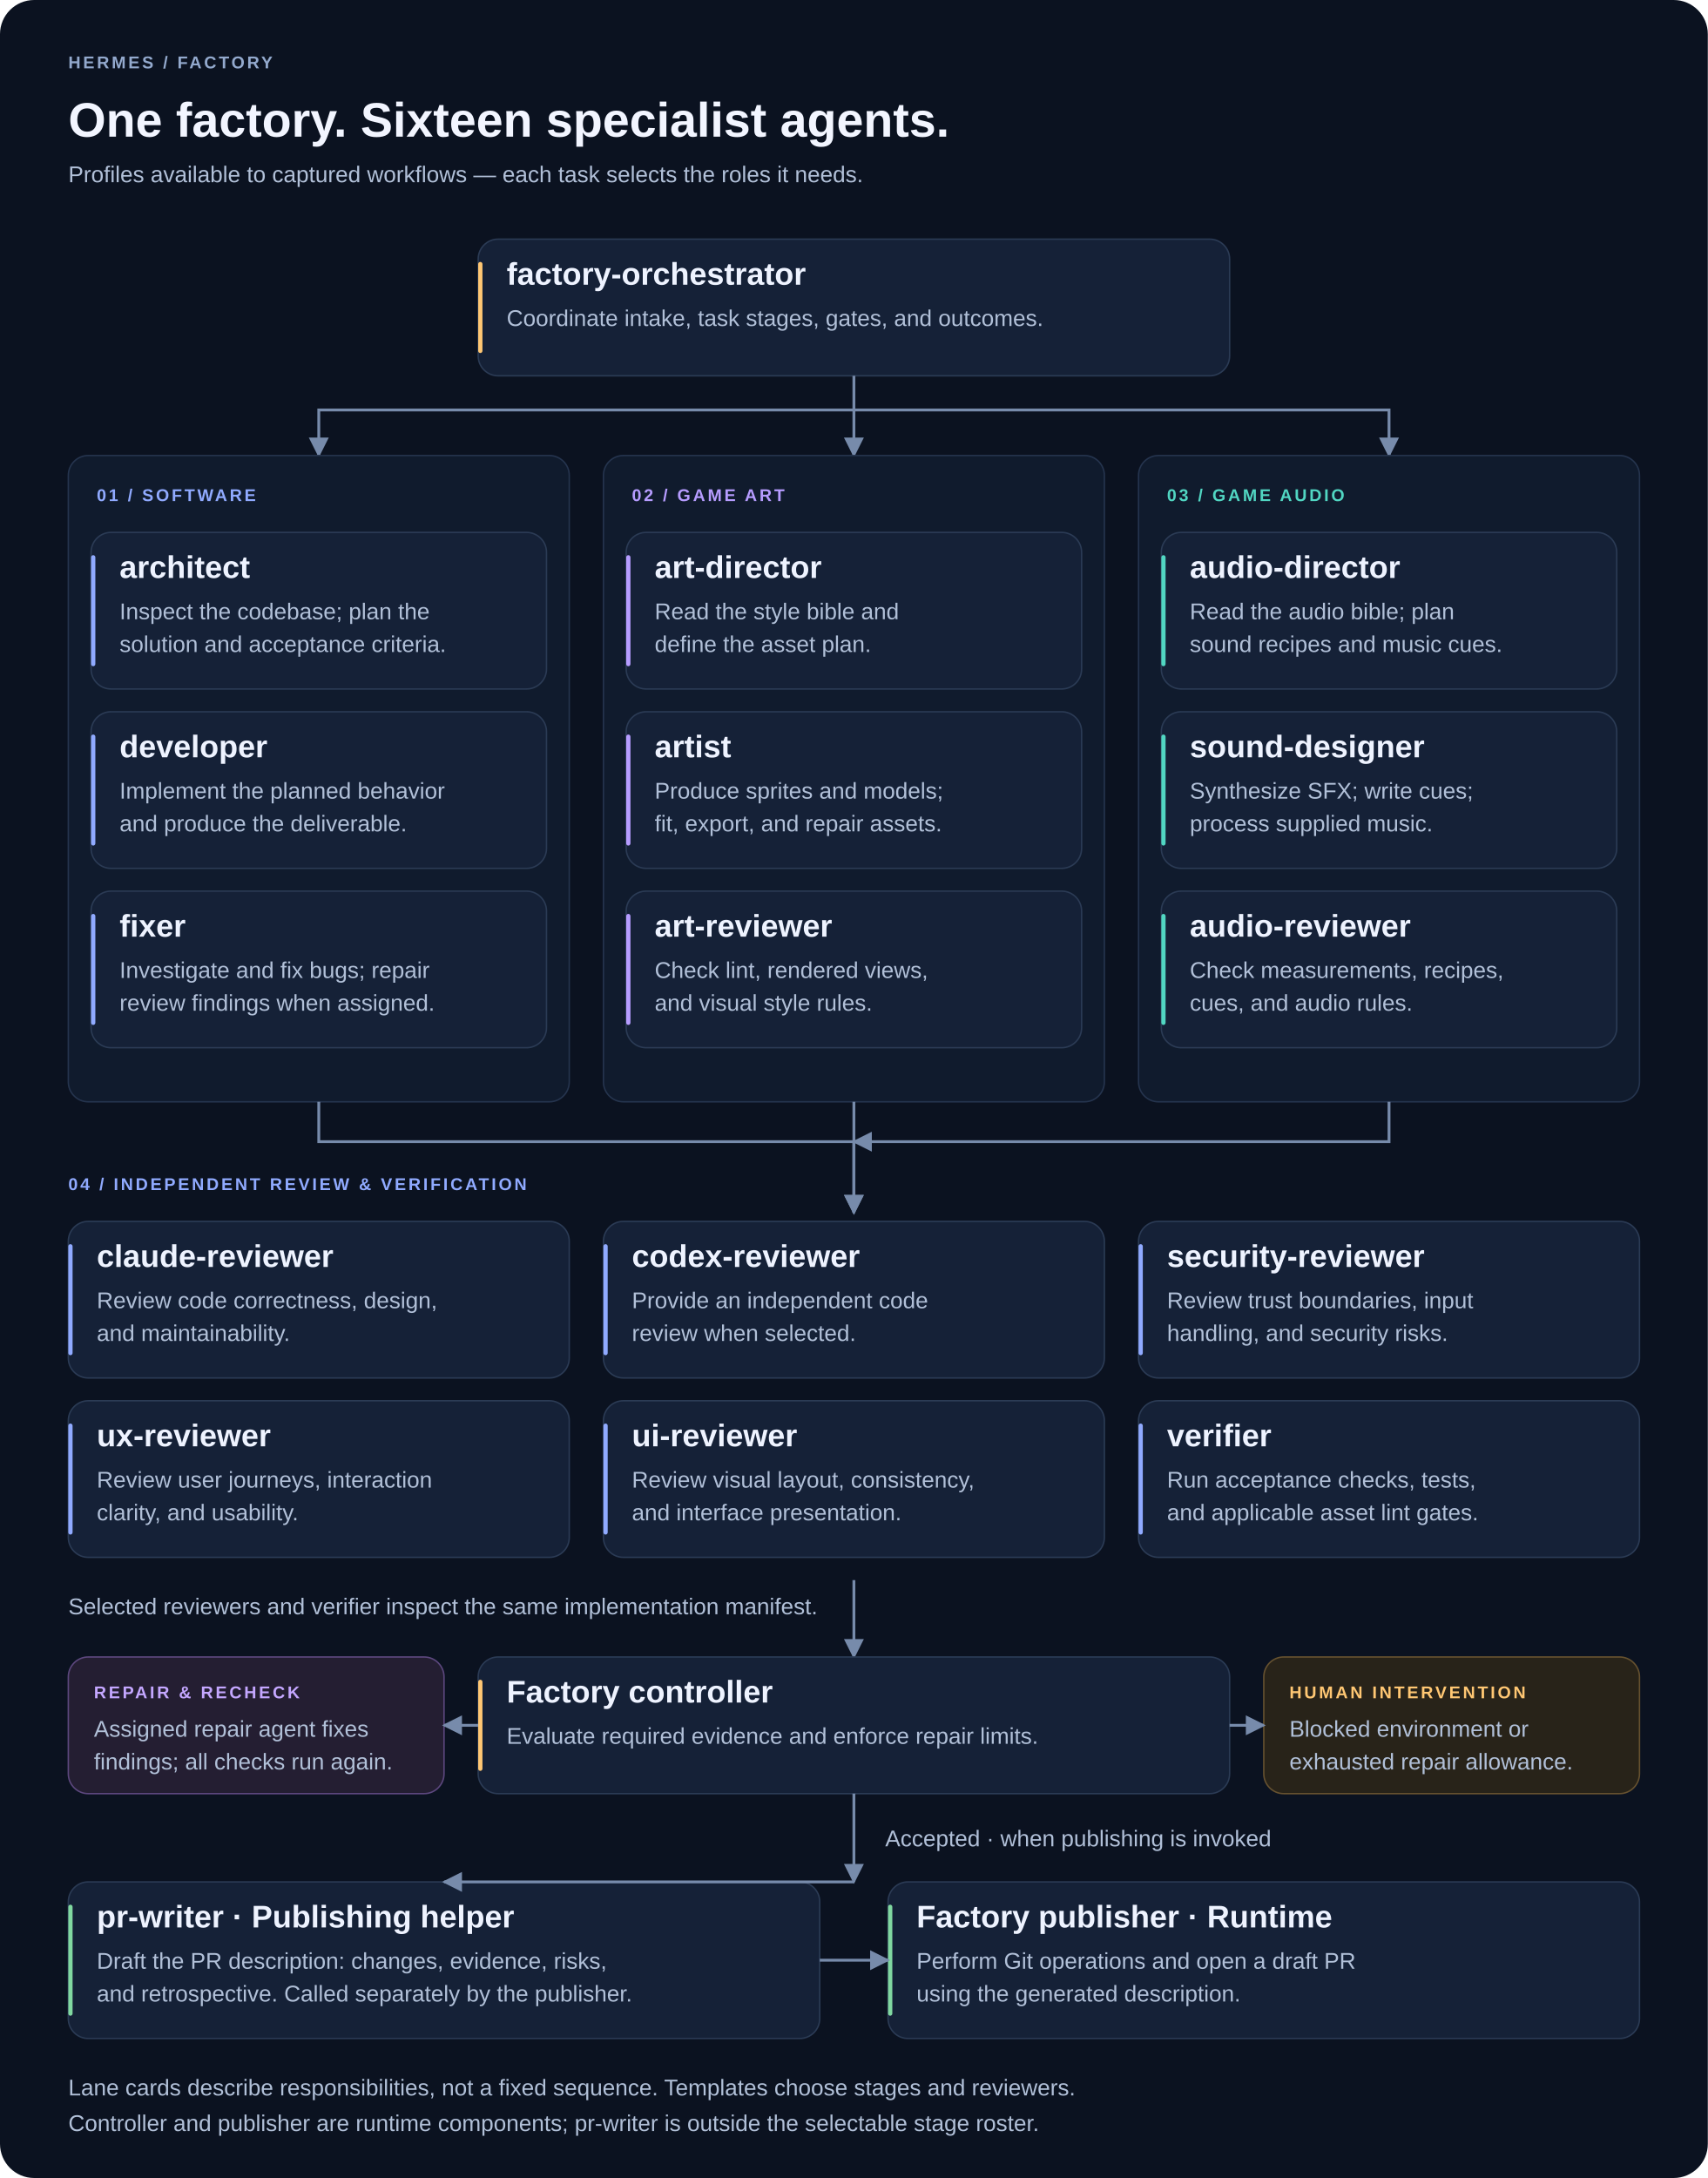
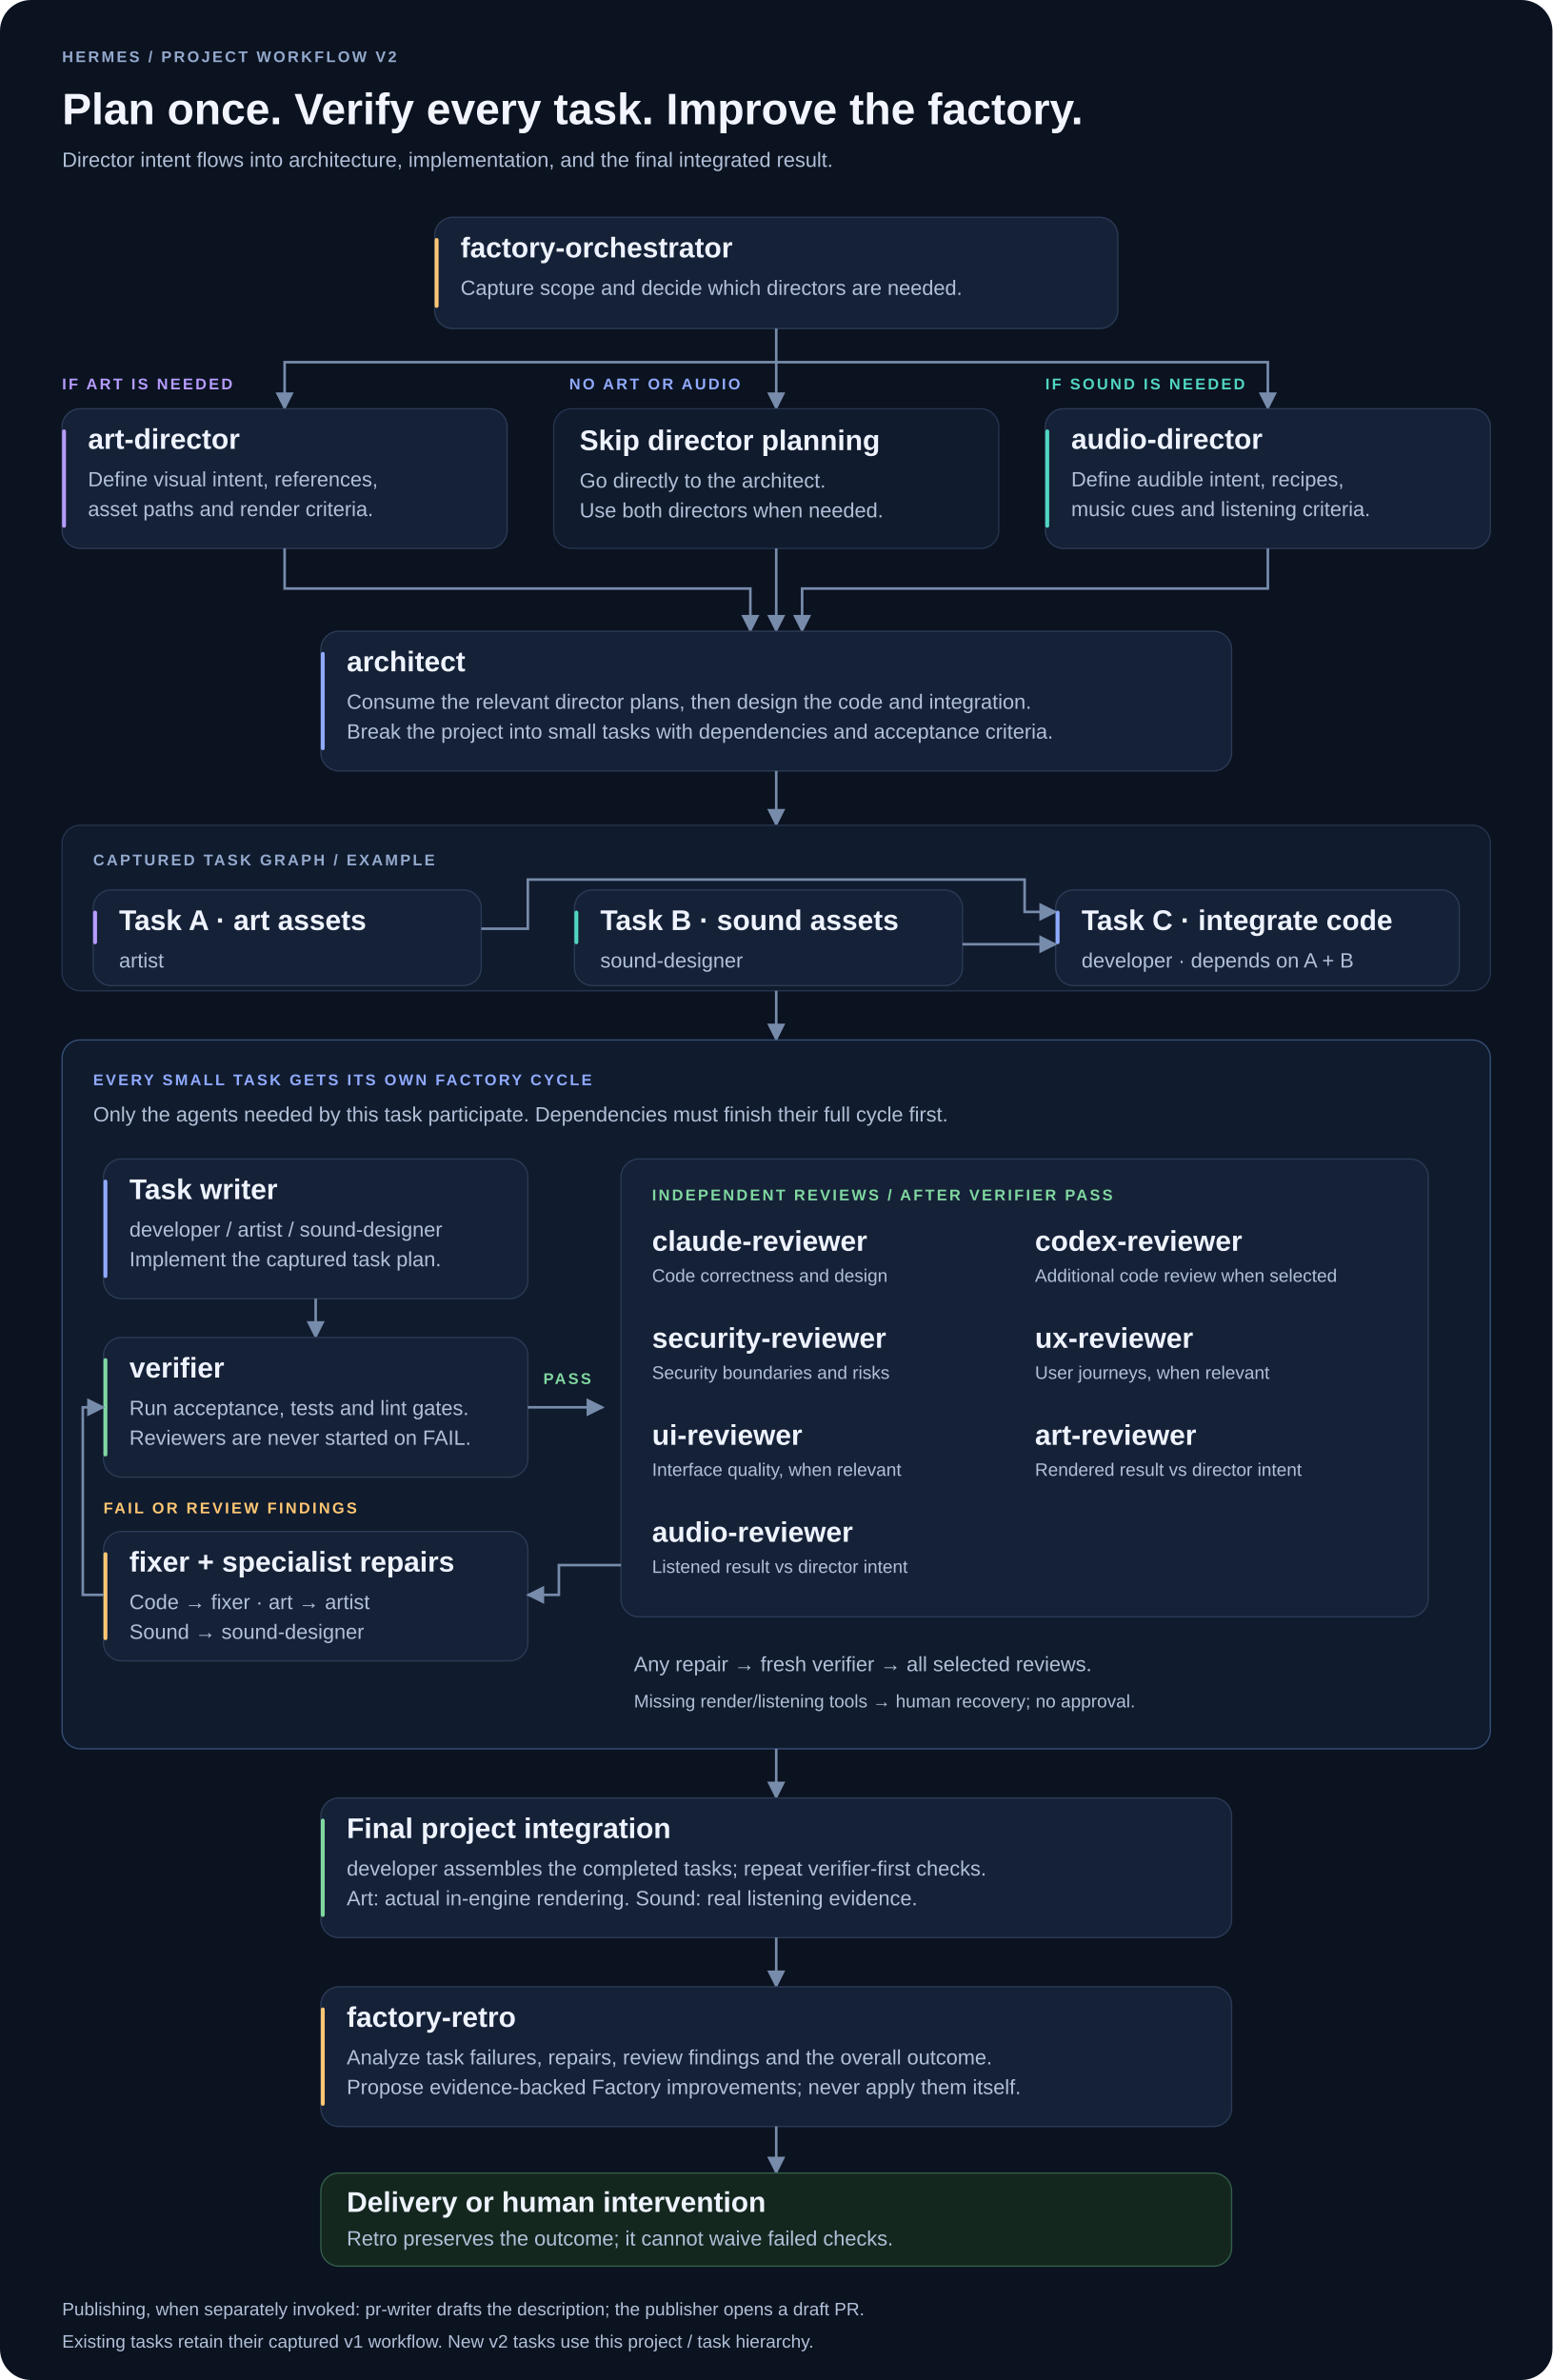
- <svg xmlns="http://www.w3.org/2000/svg" width="1200" height="1530" viewBox="0 0 1200 1530" role="img" aria-labelledby="title desc">
+ <svg xmlns="http://www.w3.org/2000/svg" width="1200" height="1840" viewBox="0 0 1200 1840" role="img" aria-labelledby="title desc">
  <defs>
    <marker id="a" viewBox="0 0 10 10" refX="9" refY="5" markerWidth="7" markerHeight="7" orient="auto">
      <path d="M0 0L10 5L0 10" fill="#778bab" />
    </marker>
  </defs>
-   <style>text{font-family:-apple-system,BlinkMacSystemFont,'Segoe UI',Arial,sans-serif}.title{fill:#f2f5ff;font-size:34px;font-weight:700}.name{fill:#eef3ff;font-size:22px;font-weight:650}.body{fill:#b1c0d8;font-size:16px}.label{font-size:12px;font-weight:700;letter-spacing:1.7px}.line{fill:none;stroke:#778bab;stroke-width:2;marker-end:url(#a)}</style>
-   <rect width="1200" height="1530" rx="24" fill="#0b1220" />
-   <text x="48" y="48" class="label" fill="#93a9cd">HERMES / FACTORY</text>
-   <text x="48" y="96" class="title">One factory. Sixteen specialist agents.</text>
-   <text x="48" y="128" class="body">Profiles available to captured workflows — each task selects the roles it needs.</text>
-   <rect x="336" y="168" width="528" height="96" rx="14" fill="#152137" stroke="#2b3b55" />
-   <rect x="336" y="184" width="3" height="64" rx="1.5" fill="#ffc773" />
-   <text x="356" y="200" class="name">factory-orchestrator</text>
-   <text x="356" y="229" class="body">Coordinate intake, task stages, gates, and outcomes.</text>
-   <path d="M600 264 V288 H224 V320" class="line" />
-   <path d="M600 288 V320" class="line" />
-   <path d="M600 288 H976 V320" class="line" />
-   <rect x="48" y="320" width="352" height="454" rx="14" fill="#101b2d" stroke="#25344e" />
-   <text x="68" y="352" class="label" fill="#90aaff">01 / SOFTWARE</text>
-   <rect x="64" y="374" width="320" height="110" rx="14" fill="#152137" stroke="#2b3b55" />
-   <rect x="64" y="390" width="3" height="78" rx="1.5" fill="#90aaff" />
-   <text x="84" y="406" class="name">architect</text>
-   <text x="84" y="435" class="body">Inspect the codebase; plan the</text>
-   <text x="84" y="458" class="body">solution and acceptance criteria.</text>
-   <rect x="64" y="500" width="320" height="110" rx="14" fill="#152137" stroke="#2b3b55" />
-   <rect x="64" y="516" width="3" height="78" rx="1.5" fill="#90aaff" />
-   <text x="84" y="532" class="name">developer</text>
-   <text x="84" y="561" class="body">Implement the planned behavior</text>
-   <text x="84" y="584" class="body">and produce the deliverable.</text>
-   <rect x="64" y="626" width="320" height="110" rx="14" fill="#152137" stroke="#2b3b55" />
-   <rect x="64" y="642" width="3" height="78" rx="1.5" fill="#90aaff" />
-   <text x="84" y="658" class="name">fixer</text>
-   <text x="84" y="687" class="body">Investigate and fix bugs; repair</text>
-   <text x="84" y="710" class="body">review findings when assigned.</text>
-   <rect x="424" y="320" width="352" height="454" rx="14" fill="#101b2d" stroke="#25344e" />
-   <text x="444" y="352" class="label" fill="#b69cff">02 / GAME ART</text>
-   <rect x="440" y="374" width="320" height="110" rx="14" fill="#152137" stroke="#2b3b55" />
-   <rect x="440" y="390" width="3" height="78" rx="1.5" fill="#b69cff" />
-   <text x="460" y="406" class="name">art-director</text>
-   <text x="460" y="435" class="body">Read the style bible and</text>
-   <text x="460" y="458" class="body">define the asset plan.</text>
-   <rect x="440" y="500" width="320" height="110" rx="14" fill="#152137" stroke="#2b3b55" />
-   <rect x="440" y="516" width="3" height="78" rx="1.5" fill="#b69cff" />
-   <text x="460" y="532" class="name">artist</text>
-   <text x="460" y="561" class="body">Produce sprites and models;</text>
-   <text x="460" y="584" class="body">fit, export, and repair assets.</text>
-   <rect x="440" y="626" width="320" height="110" rx="14" fill="#152137" stroke="#2b3b55" />
-   <rect x="440" y="642" width="3" height="78" rx="1.5" fill="#b69cff" />
-   <text x="460" y="658" class="name">art-reviewer</text>
-   <text x="460" y="687" class="body">Check lint, rendered views,</text>
-   <text x="460" y="710" class="body">and visual style rules.</text>
-   <rect x="800" y="320" width="352" height="454" rx="14" fill="#101b2d" stroke="#25344e" />
-   <text x="820" y="352" class="label" fill="#51d6c2">03 / GAME AUDIO</text>
-   <rect x="816" y="374" width="320" height="110" rx="14" fill="#152137" stroke="#2b3b55" />
-   <rect x="816" y="390" width="3" height="78" rx="1.5" fill="#51d6c2" />
-   <text x="836" y="406" class="name">audio-director</text>
-   <text x="836" y="435" class="body">Read the audio bible; plan</text>
-   <text x="836" y="458" class="body">sound recipes and music cues.</text>
-   <rect x="816" y="500" width="320" height="110" rx="14" fill="#152137" stroke="#2b3b55" />
-   <rect x="816" y="516" width="3" height="78" rx="1.5" fill="#51d6c2" />
-   <text x="836" y="532" class="name">sound-designer</text>
-   <text x="836" y="561" class="body">Synthesize SFX; write cues;</text>
-   <text x="836" y="584" class="body">process supplied music.</text>
-   <rect x="816" y="626" width="320" height="110" rx="14" fill="#152137" stroke="#2b3b55" />
-   <rect x="816" y="642" width="3" height="78" rx="1.5" fill="#51d6c2" />
-   <text x="836" y="658" class="name">audio-reviewer</text>
-   <text x="836" y="687" class="body">Check measurements, recipes,</text>
-   <text x="836" y="710" class="body">cues, and audio rules.</text>
-   <path d="M224 774 V802 H600 V852" class="line" />
-   <path d="M600 774 V852" class="line" />
-   <path d="M976 774 V802 H600" class="line" />
-   <text x="48" y="836" class="label" fill="#90aaff">04 / INDEPENDENT REVIEW &amp; VERIFICATION</text>
-   <rect x="48" y="858" width="352" height="110" rx="14" fill="#152137" stroke="#2b3b55" />
-   <rect x="48" y="874" width="3" height="78" rx="1.5" fill="#90aaff" />
-   <text x="68" y="890" class="name">claude-reviewer</text>
-   <text x="68" y="919" class="body">Review code correctness, design,</text>
-   <text x="68" y="942" class="body">and maintainability.</text>
-   <rect x="424" y="858" width="352" height="110" rx="14" fill="#152137" stroke="#2b3b55" />
-   <rect x="424" y="874" width="3" height="78" rx="1.5" fill="#90aaff" />
-   <text x="444" y="890" class="name">codex-reviewer</text>
-   <text x="444" y="919" class="body">Provide an independent code</text>
-   <text x="444" y="942" class="body">review when selected.</text>
-   <rect x="800" y="858" width="352" height="110" rx="14" fill="#152137" stroke="#2b3b55" />
-   <rect x="800" y="874" width="3" height="78" rx="1.5" fill="#90aaff" />
-   <text x="820" y="890" class="name">security-reviewer</text>
-   <text x="820" y="919" class="body">Review trust boundaries, input</text>
-   <text x="820" y="942" class="body">handling, and security risks.</text>
-   <rect x="48" y="984" width="352" height="110" rx="14" fill="#152137" stroke="#2b3b55" />
-   <rect x="48" y="1000" width="3" height="78" rx="1.5" fill="#90aaff" />
-   <text x="68" y="1016" class="name">ux-reviewer</text>
-   <text x="68" y="1045" class="body">Review user journeys, interaction</text>
-   <text x="68" y="1068" class="body">clarity, and usability.</text>
-   <rect x="424" y="984" width="352" height="110" rx="14" fill="#152137" stroke="#2b3b55" />
-   <rect x="424" y="1000" width="3" height="78" rx="1.5" fill="#90aaff" />
-   <text x="444" y="1016" class="name">ui-reviewer</text>
-   <text x="444" y="1045" class="body">Review visual layout, consistency,</text>
-   <text x="444" y="1068" class="body">and interface presentation.</text>
-   <rect x="800" y="984" width="352" height="110" rx="14" fill="#152137" stroke="#2b3b55" />
-   <rect x="800" y="1000" width="3" height="78" rx="1.5" fill="#90aaff" />
-   <text x="820" y="1016" class="name">verifier</text>
-   <text x="820" y="1045" class="body">Run acceptance checks, tests,</text>
-   <text x="820" y="1068" class="body">and applicable asset lint gates.</text>
-   <text x="48" y="1134" class="body">Selected reviewers and verifier inspect the same implementation manifest.</text>
-   <path d="M600 1110 V1164" class="line" />
-   <rect x="336" y="1164" width="528" height="96" rx="14" fill="#152137" stroke="#2b3b55" />
-   <rect x="336" y="1180" width="3" height="64" rx="1.5" fill="#ffc773" />
-   <text x="356" y="1196" class="name">Factory controller</text>
-   <text x="356" y="1225" class="body">Evaluate required evidence and enforce repair limits.</text>
-   <rect x="48" y="1164" width="264" height="96" rx="14" fill="#241e32" stroke="#5c477e" />
-   <text x="66" y="1193" class="label" fill="#c4a7ff">REPAIR &amp; RECHECK</text>
-   <text x="66" y="1220" class="body">Assigned repair agent fixes</text>
-   <text x="66" y="1243" class="body">findings; all checks run again.</text>
-   <rect x="888" y="1164" width="264" height="96" rx="14" fill="#282319" stroke="#66512f" />
-   <text x="906" y="1193" class="label" fill="#ffc773">HUMAN INTERVENTION</text>
-   <text x="906" y="1220" class="body">Blocked environment or</text>
-   <text x="906" y="1243" class="body">exhausted repair allowance.</text>
-   <path d="M336 1212 H312" class="line" />
-   <path d="M864 1212 H888" class="line" />
-   <path d="M600 1260 V1322" class="line" />
-   <text x="622" y="1297" class="body">Accepted · when publishing is invoked</text>
-   <rect x="48" y="1322" width="528" height="110" rx="14" fill="#152137" stroke="#2b3b55" />
-   <rect x="48" y="1338" width="3" height="78" rx="1.5" fill="#80d8a0" />
-   <text x="68" y="1354" class="name">pr-writer · Publishing helper</text>
-   <text x="68" y="1383" class="body">Draft the PR description: changes, evidence, risks,</text>
-   <text x="68" y="1406" class="body">and retrospective. Called separately by the publisher.</text>
-   <rect x="624" y="1322" width="528" height="110" rx="14" fill="#152137" stroke="#2b3b55" />
-   <rect x="624" y="1338" width="3" height="78" rx="1.5" fill="#80d8a0" />
-   <text x="644" y="1354" class="name">Factory publisher · Runtime</text>
-   <text x="644" y="1383" class="body">Perform Git operations and open a draft PR</text>
-   <text x="644" y="1406" class="body">using the generated description.</text>
-   <path d="M600 1322 H312" class="line" />
-   <path d="M576 1377 H624" class="line" />
-   <text x="48" y="1472" class="body">Lane cards describe responsibilities, not a fixed sequence. Templates choose stages and reviewers.</text>
-   <text x="48" y="1497" class="body">Controller and publisher are runtime components; pr-writer is outside the selectable stage roster.</text>
+   <style>text{font-family:-apple-system,BlinkMacSystemFont,'Segoe UI',Arial,sans-serif}.title{fill:#f2f5ff;font-size:34px;font-weight:700}.name{fill:#eef3ff;font-size:22px;font-weight:650}.body{fill:#b1c0d8;font-size:16px}.small{fill:#b1c0d8;font-size:14px}.label{font-size:12px;font-weight:700;letter-spacing:1.7px}.line{fill:none;stroke:#778bab;stroke-width:2;marker-end:url(#a)}</style>
+   <rect width="1200" height="1840" rx="24" fill="#0b1220" />
+   <text x="48" y="48" class="label" fill="#93a9cd">HERMES / PROJECT WORKFLOW V2</text>
+   <text x="48" y="96" class="title">Plan once. Verify every task. Improve the factory.</text>
+   <text x="48" y="129" class="body">Director intent flows into architecture, implementation, and the final integrated result.</text>
+   <rect x="336" y="168" width="528" height="86" rx="14" fill="#152137" stroke="#2b3b55" />
+   <rect x="336" y="184" width="3" height="54" rx="1.5" fill="#ffc773" />
+   <text x="356" y="199" class="name">factory-orchestrator</text>
+   <text x="356" y="228" class="body">Capture scope and decide which directors are needed.</text>
+   <path d="M600 254 V280 H220 V316" class="line" />
+   <path d="M600 280 V316" class="line" />
+   <path d="M600 280 H980 V316" class="line" />
+   <text x="48" y="301" class="label" fill="#b69cff">IF ART IS NEEDED</text>
+   <text x="440" y="301" class="label" fill="#90aaff">NO ART OR AUDIO</text>
+   <text x="808" y="301" class="label" fill="#51d6c2">IF SOUND IS NEEDED</text>
+   <rect x="48" y="316" width="344" height="108" rx="14" fill="#152137" stroke="#2b3b55" />
+   <rect x="48" y="332" width="3" height="76" rx="1.5" fill="#b69cff" />
+   <text x="68" y="347" class="name">art-director</text>
+   <text x="68" y="376" class="body">Define visual intent, references,</text>
+   <text x="68" y="399" class="body">asset paths and render criteria.</text>
+   <rect x="428" y="316" width="344" height="108" rx="14" fill="#101b2d" stroke="#25344e" />
+   <text x="448" y="348" class="name">Skip director planning</text>
+   <text x="448" y="377" class="body">Go directly to the architect.</text>
+   <text x="448" y="400" class="body">Use both directors when needed.</text>
+   <rect x="808" y="316" width="344" height="108" rx="14" fill="#152137" stroke="#2b3b55" />
+   <rect x="808" y="332" width="3" height="76" rx="1.5" fill="#51d6c2" />
+   <text x="828" y="347" class="name">audio-director</text>
+   <text x="828" y="376" class="body">Define audible intent, recipes,</text>
+   <text x="828" y="399" class="body">music cues and listening criteria.</text>
+   <path d="M220 424 V455 H580 V488" class="line" />
+   <path d="M600 424 V488" class="line" />
+   <path d="M980 424 V455 H620 V488" class="line" />
+   <rect x="248" y="488" width="704" height="108" rx="14" fill="#152137" stroke="#2b3b55" />
+   <rect x="248" y="504" width="3" height="76" rx="1.5" fill="#90aaff" />
+   <text x="268" y="519" class="name">architect</text>
+   <text x="268" y="548" class="body">Consume the relevant director plans, then design the code and integration.</text>
+   <text x="268" y="571" class="body">Break the project into small tasks with dependencies and acceptance criteria.</text>
+   <path d="M600 596 V638" class="line" />
+   <rect x="48" y="638" width="1104" height="128" rx="14" fill="#101b2d" stroke="#25344e" />
+   <text x="72" y="669" class="label" fill="#93a9cd">CAPTURED TASK GRAPH / EXAMPLE</text>
+   <rect x="72" y="688" width="300" height="74" rx="14" fill="#152137" stroke="#2b3b55" />
+   <rect x="72" y="704" width="3" height="26" rx="1.5" fill="#b69cff" />
+   <text x="92" y="719" class="name">Task A · art assets</text>
+   <text x="92" y="748" class="body">artist</text>
+   <rect x="444" y="688" width="300" height="74" rx="14" fill="#152137" stroke="#2b3b55" />
+   <rect x="444" y="704" width="3" height="26" rx="1.5" fill="#51d6c2" />
+   <text x="464" y="719" class="name">Task B · sound assets</text>
+   <text x="464" y="748" class="body">sound-designer</text>
+   <rect x="816" y="688" width="312" height="74" rx="14" fill="#152137" stroke="#2b3b55" />
+   <rect x="816" y="704" width="3" height="26" rx="1.5" fill="#90aaff" />
+   <text x="836" y="719" class="name">Task C · integrate code</text>
+   <text x="836" y="748" class="body">developer · depends on A + B</text>
+   <path d="M372 718 H408 V680 H792 V705 H816" class="line" />
+   <path d="M744 730 H816" class="line" />
+   <path d="M600 766 V804" class="line" />
+   <rect x="48" y="804" width="1104" height="548" rx="14" fill="#101b2d" stroke="#365077" />
+   <text x="72" y="839" class="label" fill="#90aaff">EVERY SMALL TASK GETS ITS OWN FACTORY CYCLE</text>
+   <text x="72" y="867" class="body">Only the agents needed by this task participate. Dependencies must finish their full cycle first.</text>
+   <rect x="80" y="896" width="328" height="108" rx="14" fill="#152137" stroke="#2b3b55" />
+   <rect x="80" y="912" width="3" height="76" rx="1.5" fill="#90aaff" />
+   <text x="100" y="927" class="name">Task writer</text>
+   <text x="100" y="956" class="body">developer / artist / sound-designer</text>
+   <text x="100" y="979" class="body">Implement the captured task plan.</text>
+   <path d="M244 1004 V1034" class="line" />
+   <rect x="80" y="1034" width="328" height="108" rx="14" fill="#152137" stroke="#2b3b55" />
+   <rect x="80" y="1050" width="3" height="76" rx="1.5" fill="#80d8a0" />
+   <text x="100" y="1065" class="name">verifier</text>
+   <text x="100" y="1094" class="body">Run acceptance, tests and lint gates.</text>
+   <text x="100" y="1117" class="body">Reviewers are never started on FAIL.</text>
+   <path d="M408 1088 H466" class="line" />
+   <text x="420" y="1070" class="label" fill="#80d8a0">PASS</text>
+   <rect x="480" y="896" width="624" height="354" rx="14" fill="#152137" stroke="#2b3b55" />
+   <text x="504" y="928" class="label" fill="#80d8a0">INDEPENDENT REVIEWS / AFTER VERIFIER PASS</text>
+   <text x="504" y="967" class="name">claude-reviewer</text>
+   <text x="504" y="991" class="small">Code correctness and design</text>
+   <text x="800" y="967" class="name">codex-reviewer</text>
+   <text x="800" y="991" class="small">Additional code review when selected</text>
+   <text x="504" y="1042" class="name">security-reviewer</text>
+   <text x="504" y="1066" class="small">Security boundaries and risks</text>
+   <text x="800" y="1042" class="name">ux-reviewer</text>
+   <text x="800" y="1066" class="small">User journeys, when relevant</text>
+   <text x="504" y="1117" class="name">ui-reviewer</text>
+   <text x="504" y="1141" class="small">Interface quality, when relevant</text>
+   <text x="800" y="1117" class="name">art-reviewer</text>
+   <text x="800" y="1141" class="small">Rendered result vs director intent</text>
+   <text x="504" y="1192" class="name">audio-reviewer</text>
+   <text x="504" y="1216" class="small">Listened result vs director intent</text>
+   <rect x="80" y="1184" width="328" height="100" rx="14" fill="#152137" stroke="#2b3b55" />
+   <rect x="80" y="1200" width="3" height="68" rx="1.5" fill="#ffc773" />
+   <text x="100" y="1215" class="name">fixer + specialist repairs</text>
+   <text x="100" y="1244" class="body">Code → fixer · art → artist</text>
+   <text x="100" y="1267" class="body">Sound → sound-designer</text>
+   <path d="M80 1233 H64 V1088 H80" class="line" />
+   <text x="80" y="1170" class="label" fill="#ffc773">FAIL OR REVIEW FINDINGS</text>
+   <path d="M480 1210 H432 V1233 H408" class="line" />
+   <text x="490" y="1292" class="body">Any repair → fresh verifier → all selected reviews.</text>
+   <text x="490" y="1320" class="small">Missing render/listening tools → human recovery; no approval.</text>
+   <path d="M600 1352 V1390" class="line" />
+   <rect x="248" y="1390" width="704" height="108" rx="14" fill="#152137" stroke="#2b3b55" />
+   <rect x="248" y="1406" width="3" height="76" rx="1.5" fill="#80d8a0" />
+   <text x="268" y="1421" class="name">Final project integration</text>
+   <text x="268" y="1450" class="body">developer assembles the completed tasks; repeat verifier-first checks.</text>
+   <text x="268" y="1473" class="body">Art: actual in-engine rendering. Sound: real listening evidence.</text>
+   <path d="M600 1498 V1536" class="line" />
+   <rect x="248" y="1536" width="704" height="108" rx="14" fill="#152137" stroke="#2b3b55" />
+   <rect x="248" y="1552" width="3" height="76" rx="1.5" fill="#ffc773" />
+   <text x="268" y="1567" class="name">factory-retro</text>
+   <text x="268" y="1596" class="body">Analyze task failures, repairs, review findings and the overall outcome.</text>
+   <text x="268" y="1619" class="body">Propose evidence-backed Factory improvements; never apply them itself.</text>
+   <path d="M600 1644 V1680" class="line" />
+   <rect x="248" y="1680" width="704" height="72" rx="14" fill="#14271f" stroke="#335f49" />
+   <text x="268" y="1710" class="name">Delivery or human intervention</text>
+   <text x="268" y="1736" class="body">Retro preserves the outcome; it cannot waive failed checks.</text>
+   <text x="48" y="1790" class="small">Publishing, when separately invoked: pr-writer drafts the description; the publisher opens a draft PR.</text>
+   <text x="48" y="1815" class="small">Existing tasks retain their captured v1 workflow. New v2 tasks use this project / task hierarchy.</text>
</svg>
